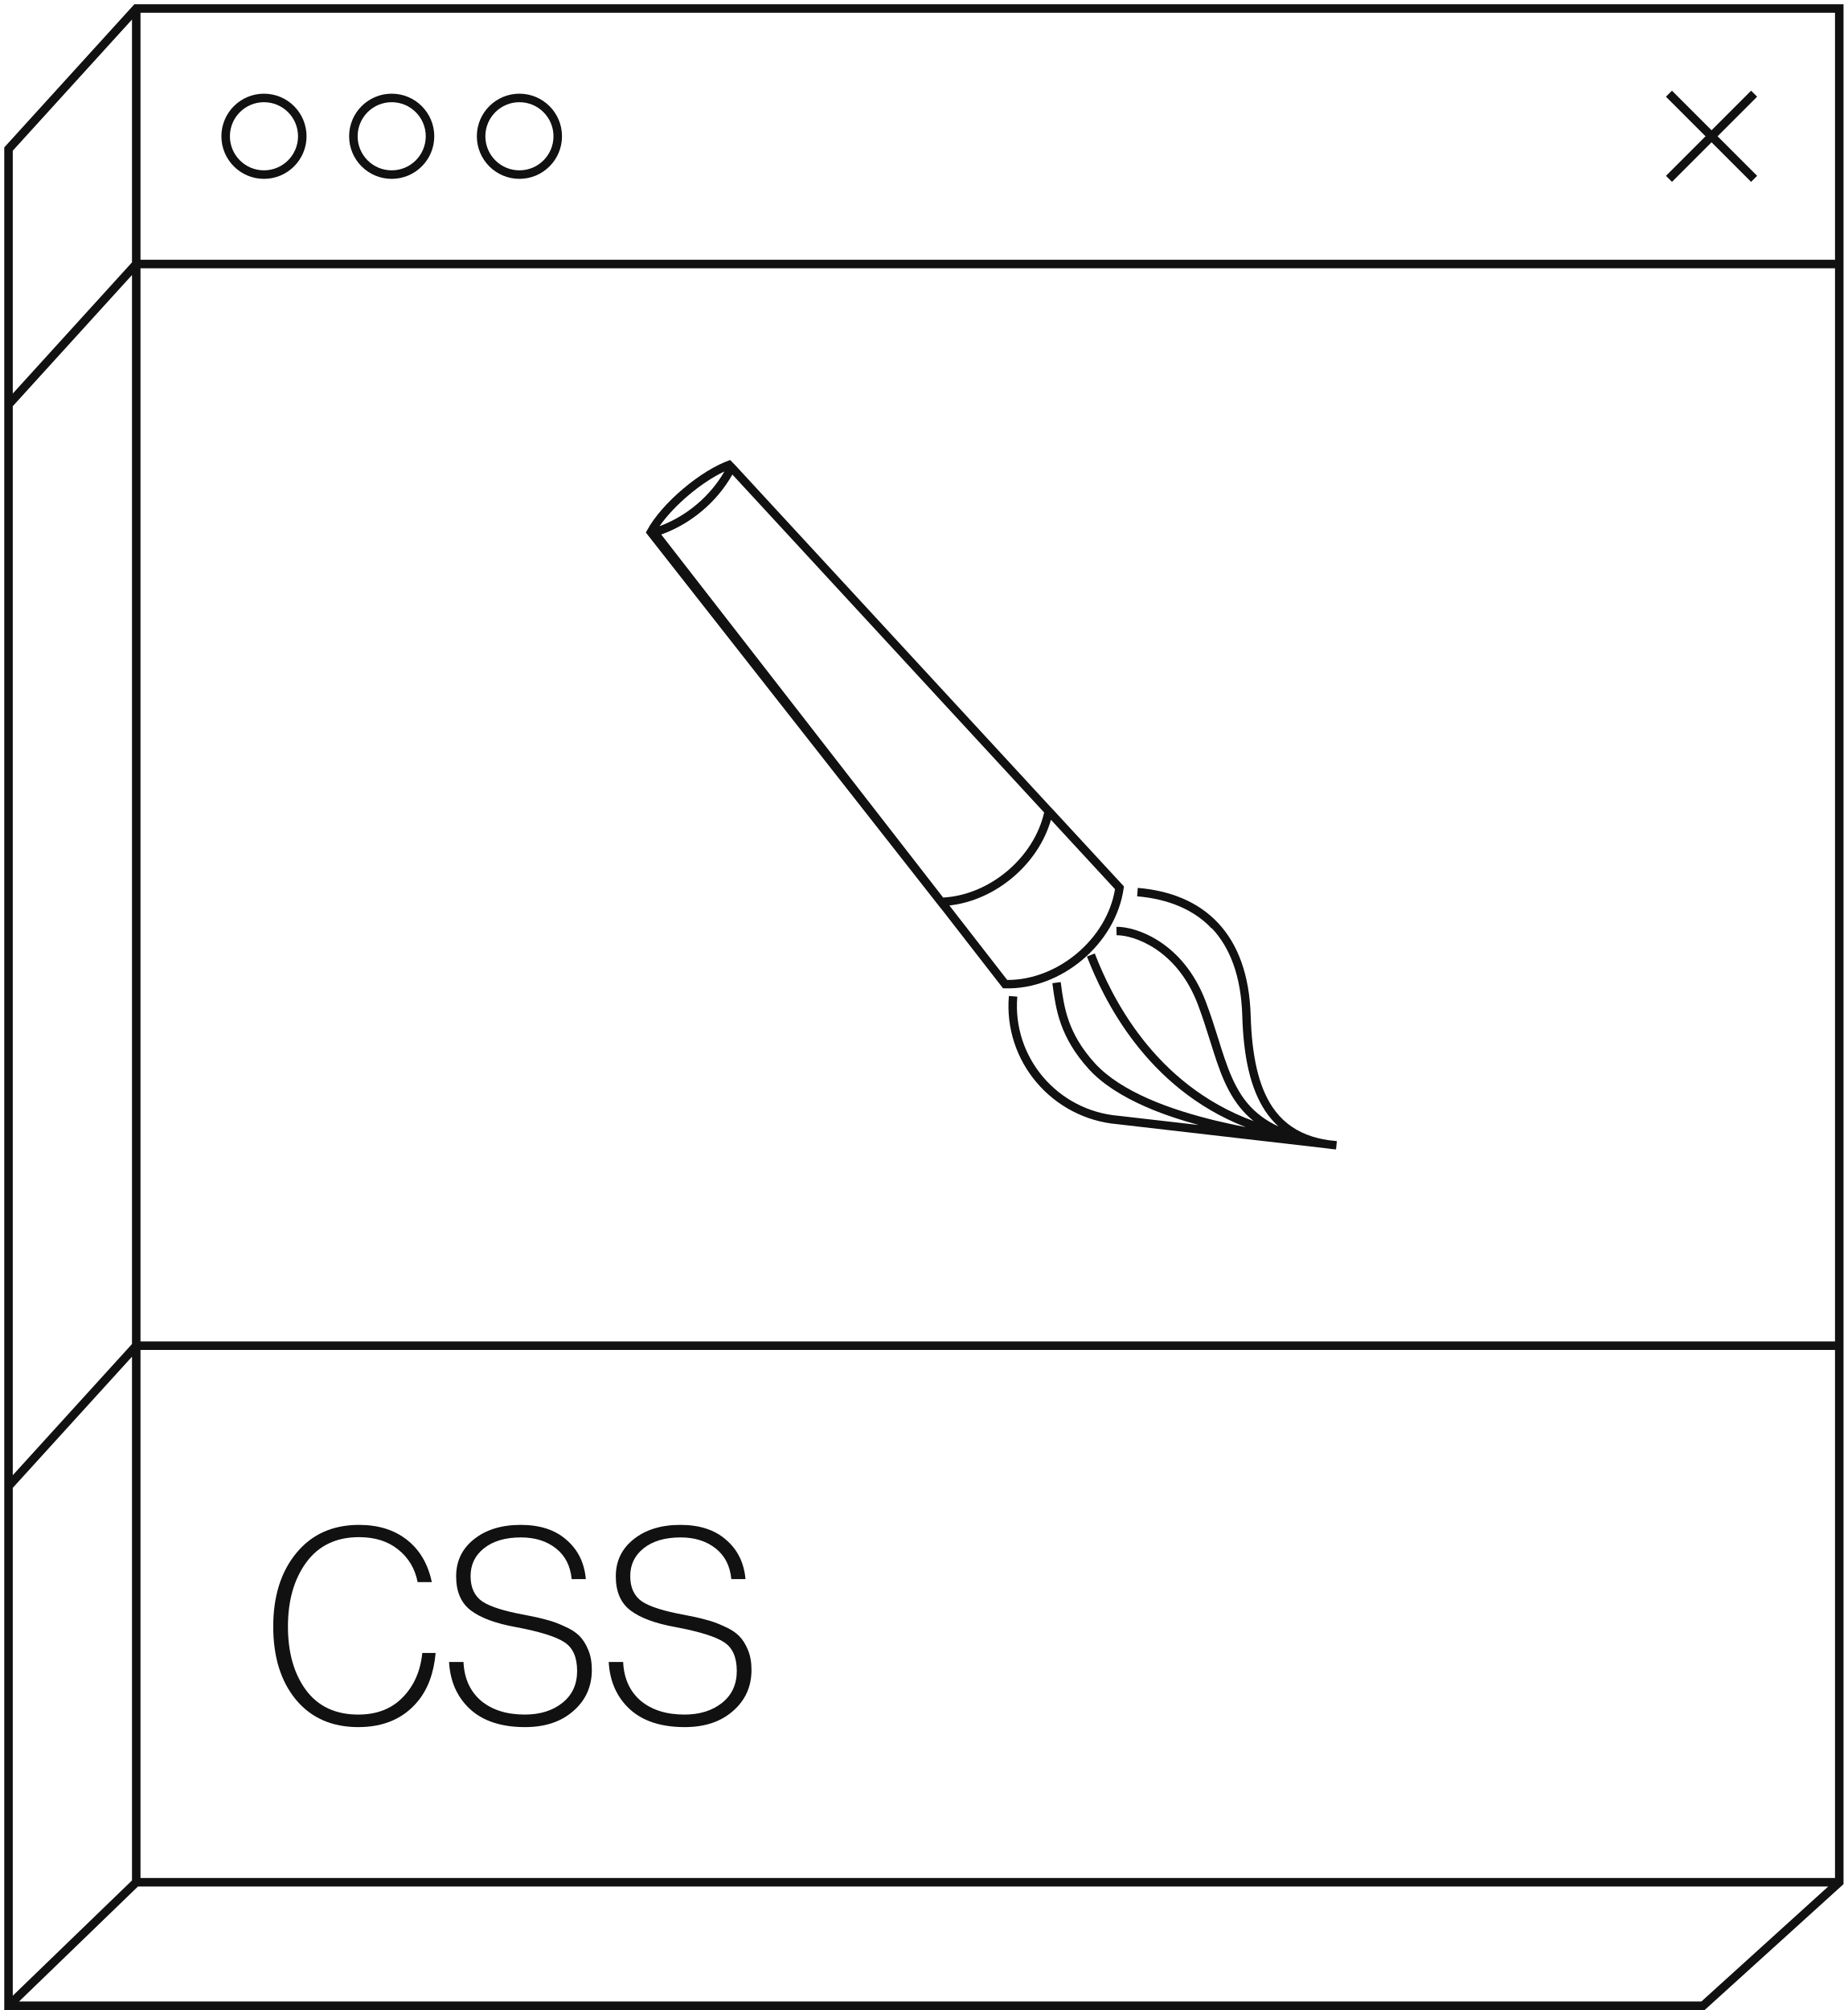
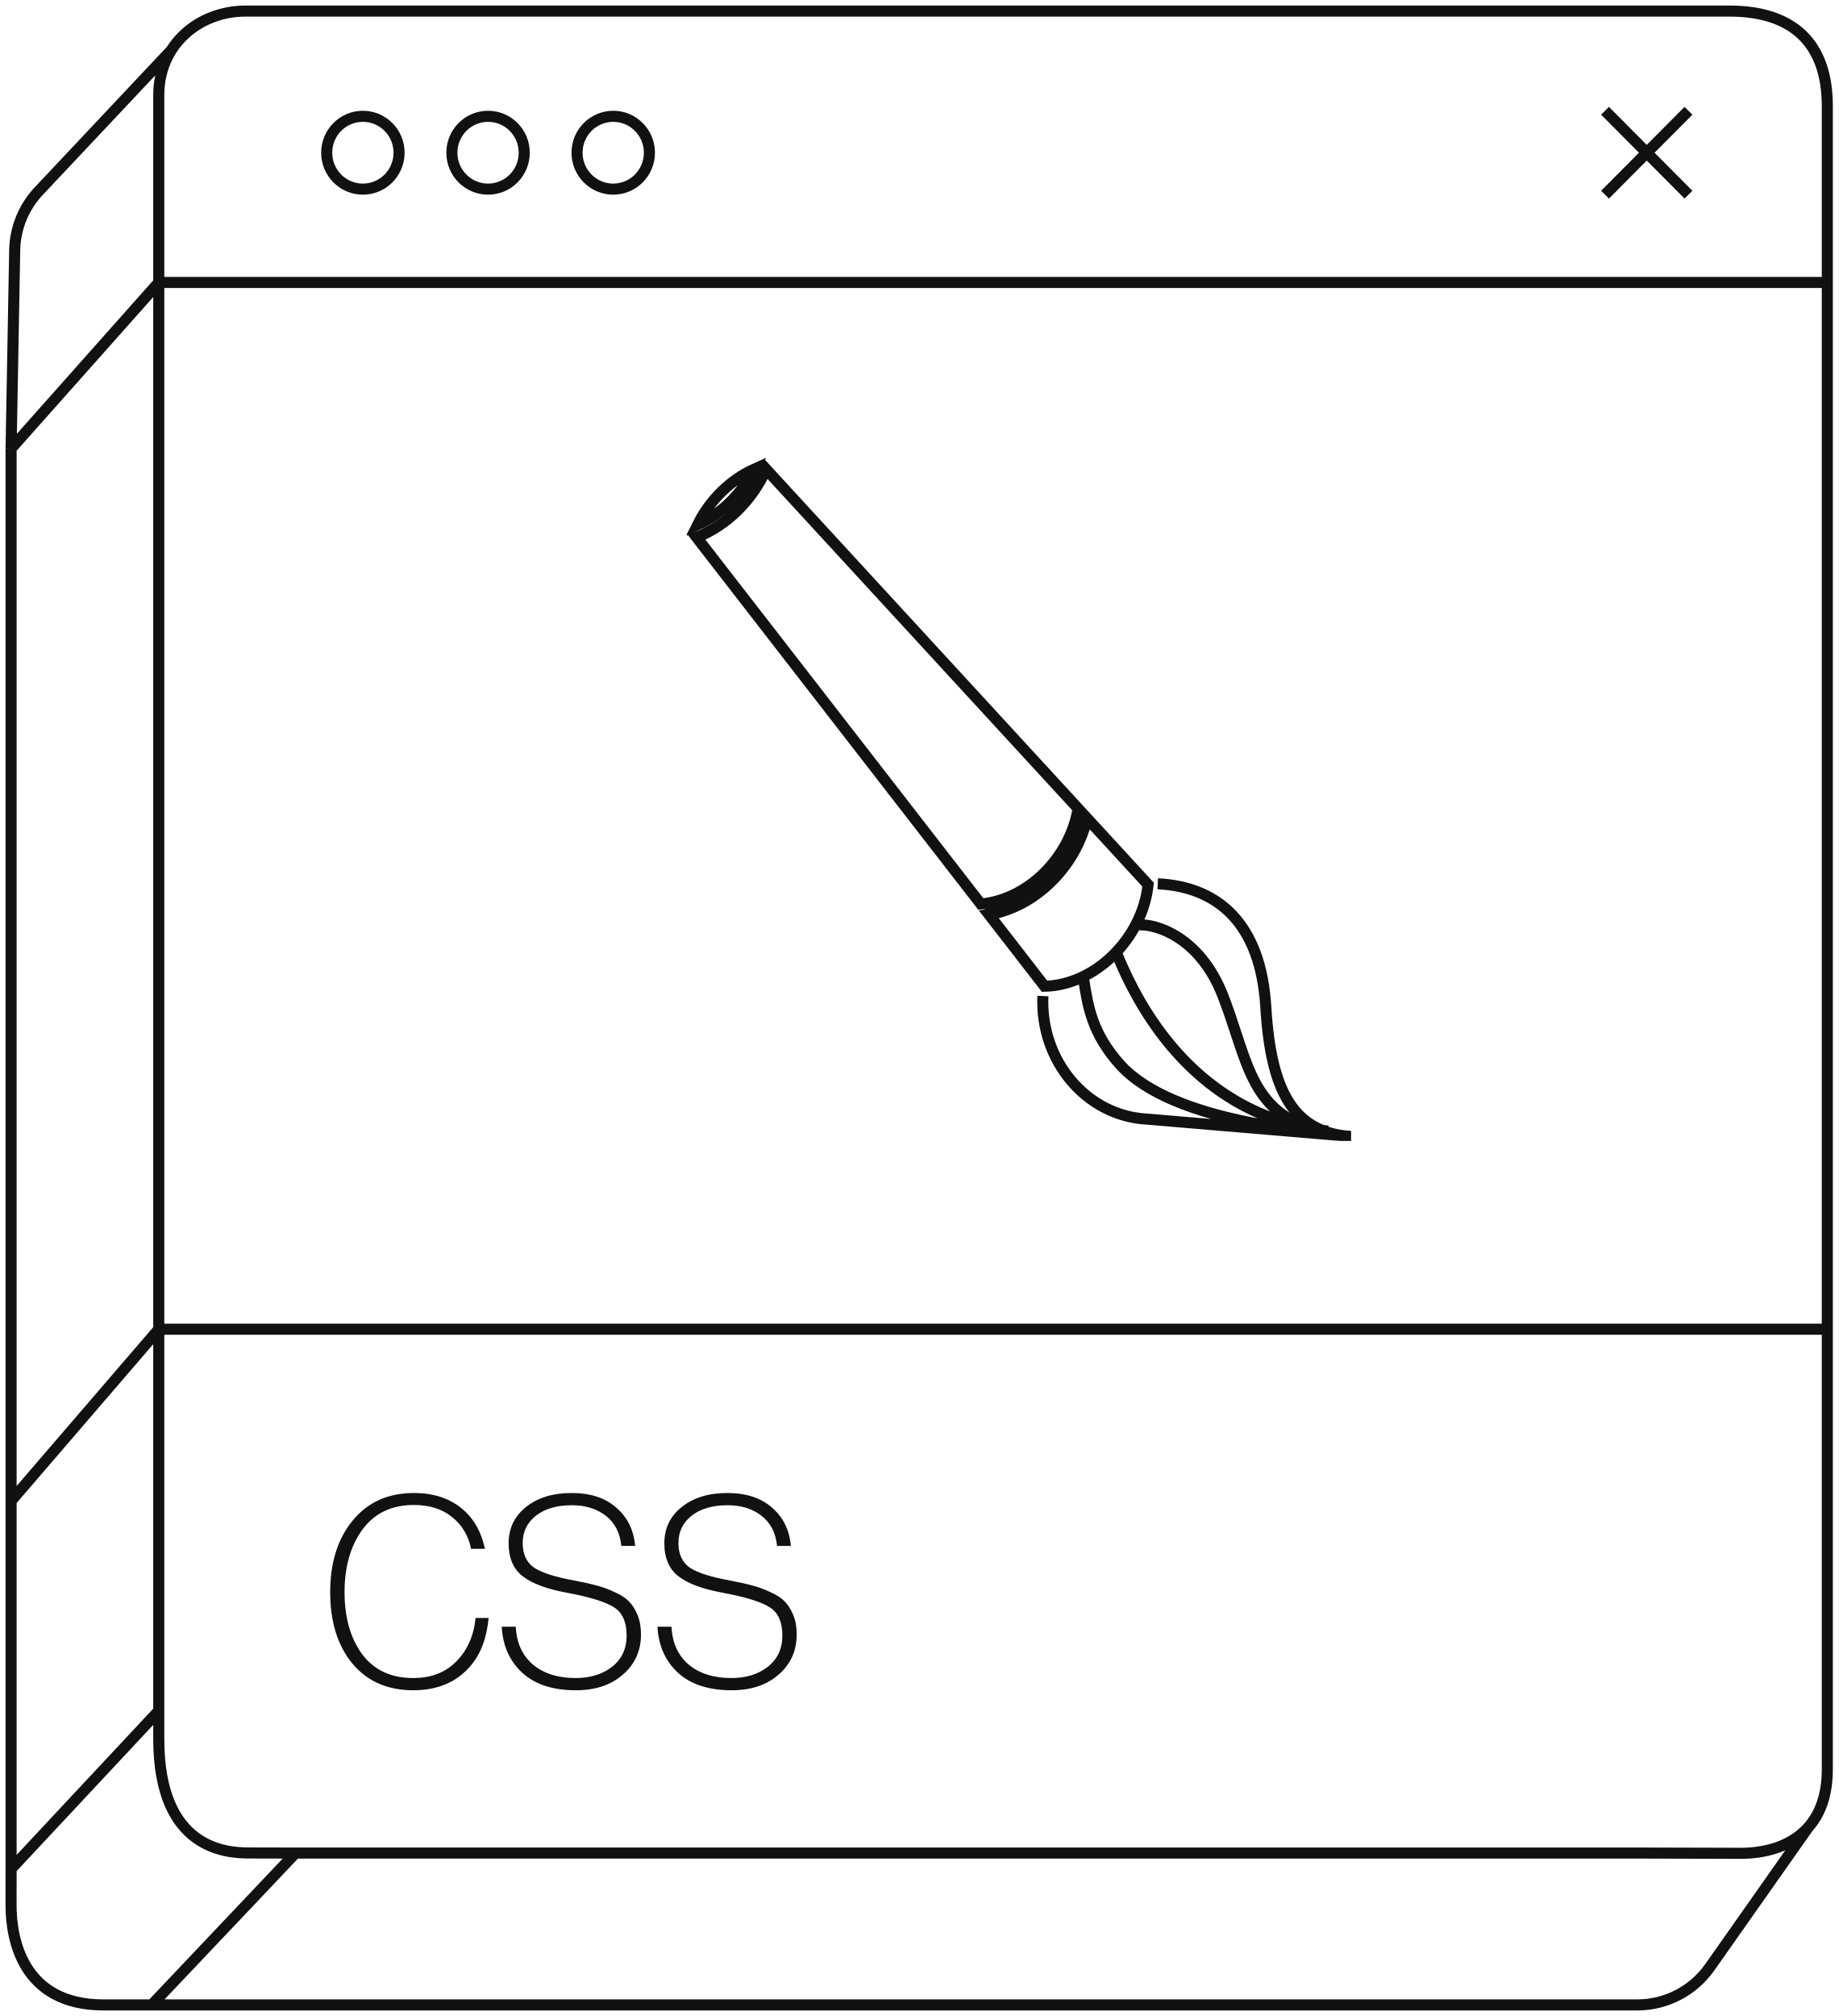
- <svg xmlns="http://www.w3.org/2000/svg" width="217" height="236" viewBox="0 0 217 236" fill="none">
-   <path fill-rule="evenodd" clip-rule="evenodd" d="M15.779 0.5H216.5V221.222L200.193 236H0.5V17.307L15.779 0.5ZM15.5 2.293V30.807L1.5 46.207V17.693L15.5 2.293ZM1.5 47.693V173.207L15.5 157.807V32.293L1.5 47.693ZM15.5 159.293L1.5 174.693V234.321L15.5 220.788V159.293ZM16.202 221.5L2.237 235H199.807L214.704 221.5H16.202ZM215.5 220.5H16.5V1.5H215.5V220.5Z" fill="#111111" />
-   <path fill-rule="evenodd" clip-rule="evenodd" d="M16 157.5H216V158.5H16V157.5Z" fill="#111111" />
-   <path fill-rule="evenodd" clip-rule="evenodd" d="M16 30.5H216V31.5H16V30.5Z" fill="#111111" />
-   <path fill-rule="evenodd" clip-rule="evenodd" d="M31 20C33.209 20 35 18.209 35 16C35 13.791 33.209 12 31 12C28.791 12 27 13.791 27 16C27 18.209 28.791 20 31 20ZM31 21C33.761 21 36 18.761 36 16C36 13.239 33.761 11 31 11C28.239 11 26 13.239 26 16C26 18.761 28.239 21 31 21Z" fill="#111111" />
-   <path fill-rule="evenodd" clip-rule="evenodd" d="M46 20C48.209 20 50 18.209 50 16C50 13.791 48.209 12 46 12C43.791 12 42 13.791 42 16C42 18.209 43.791 20 46 20ZM46 21C48.761 21 51 18.761 51 16C51 13.239 48.761 11 46 11C43.239 11 41 13.239 41 16C41 18.761 43.239 21 46 21Z" fill="#111111" />
-   <path fill-rule="evenodd" clip-rule="evenodd" d="M61 20C63.209 20 65 18.209 65 16C65 13.791 63.209 12 61 12C58.791 12 57 13.791 57 16C57 18.209 58.791 20 61 20ZM61 21C63.761 21 66 18.761 66 16C66 13.239 63.761 11 61 11C58.239 11 56 13.239 56 16C56 18.761 58.239 21 61 21Z" fill="#111111" />
-   <path fill-rule="evenodd" clip-rule="evenodd" d="M195.646 20.646L205.646 10.646L206.354 11.354L196.354 21.354L195.646 20.646Z" fill="#111111" />
-   <path fill-rule="evenodd" clip-rule="evenodd" d="M205.646 21.354L195.646 11.354L196.354 10.646L206.354 20.646L205.646 21.354Z" fill="#111111" />
-   <path fill-rule="evenodd" clip-rule="evenodd" d="M110.508 106.659L110.5 106.666L75.85 62.53L76.004 62.244C76.874 60.635 78.472 58.866 80.252 57.365C82.031 55.865 84.045 54.588 85.781 54.001L85.806 54.077L86.277 54.547L123.518 94.909L123.523 94.904L131.993 104.077L131.96 104.309C131.034 110.83 124.626 116.221 118.026 116.045L117.792 116.038L110.508 106.659ZM111.495 106.316L118.285 115.059C124.226 115.09 129.985 110.241 130.944 104.401L123.423 96.255C121.923 101.496 116.924 105.711 111.495 106.316ZM122.621 95.397L86.01 55.718C84.198 58.936 81.145 61.513 77.654 62.759L110.763 105.384C116.23 105.083 121.408 100.719 122.621 95.397ZM77.457 61.778C80.623 60.61 83.4 58.266 85.078 55.353C83.739 55.979 82.259 56.968 80.89 58.122C79.522 59.275 78.299 60.566 77.457 61.778Z" fill="#111111" />
-   <path fill-rule="evenodd" clip-rule="evenodd" d="M142.31 109.03C140.18 106.77 137.17 105.55 133.54 105.24L133.62 104.25C137.43 104.57 140.69 105.86 143.03 108.35C145.37 110.83 146.74 114.45 146.88 119.29C147.02 124.02 147.81 127.55 149.42 129.96C150.42 131.46 151.76 132.55 153.5 133.23C153.54 133.23 153.57 133.24 153.61 133.25V133.27C154.33 133.54 155.13 133.74 156 133.87L157 133.98L156.9 134.96C156.55 134.93 156.21 134.89 155.88 134.84L131.27 132C123.56 131.35 117.83 124.61 118.48 116.94L119.47 117.02C118.87 124.14 124.19 130.41 131.37 131.01L140.77 132.09C138.65 131.51 136.47 130.8 134.46 129.91C131.88 128.77 129.52 127.34 127.86 125.52C124.44 121.75 124 118.48 123.62 115.69C123.61 115.61 123.6 115.53 123.59 115.44L124.57 115.31C124.58 115.39 124.59 115.47 124.6 115.55C124.97 118.29 125.38 121.31 128.59 124.85C130.12 126.52 132.34 127.89 134.86 129C137.38 130.11 140.16 130.94 142.79 131.58C144.01 131.87 145.19 132.12 146.29 132.34C134.52 127.75 129.54 117.17 127.65 112.31L128.57 111.95C130.46 116.83 135.43 127.31 147.22 131.63C145.97 130.62 145.07 129.43 144.35 128.1C143.57 126.66 143.01 125.05 142.47 123.35C142.35 122.97 142.23 122.59 142.11 122.21C141.68 120.84 141.23 119.41 140.67 117.93C138.17 111.35 133 109.78 131.13 109.81L131.11 108.82C133.38 108.78 138.93 110.59 141.59 117.57C142.17 119.09 142.63 120.55 143.06 121.92C143.18 122.3 143.3 122.68 143.41 123.04C143.95 124.74 144.49 126.27 145.22 127.62C145.94 128.97 146.86 130.13 148.15 131.09C148.73 131.52 149.38 131.91 150.14 132.26C149.57 131.74 149.05 131.14 148.6 130.46C146.84 127.82 146.03 124.07 145.89 119.27C145.75 114.59 144.44 111.24 142.31 108.98V109.03Z" fill="#111111" />
-   <path d="M42.072 202.785C38.979 202.785 36.536 201.707 34.744 199.553C32.973 197.398 32.088 194.539 32.088 190.977C32.088 187.414 32.995 184.534 34.808 182.337C36.621 180.139 39.075 179.041 42.168 179.041C44.429 179.041 46.307 179.627 47.8 180.801C49.293 181.974 50.264 183.627 50.712 185.761H49.048C48.728 184.161 47.96 182.881 46.744 181.921C45.549 180.961 44.024 180.481 42.168 180.481C39.48 180.481 37.411 181.473 35.96 183.457C34.531 185.419 33.816 187.926 33.816 190.977C33.816 194.027 34.52 196.513 35.928 198.433C37.357 200.353 39.405 201.313 42.072 201.313C44.248 201.313 45.987 200.641 47.288 199.297C48.611 197.953 49.379 196.214 49.592 194.081H51.16C50.947 196.449 50.243 198.347 49.048 199.777C47.384 201.782 45.059 202.785 42.072 202.785Z" fill="#111111" />
-   <path d="M61.664 202.785C58.891 202.785 56.736 202.081 55.2 200.673C53.685 199.265 52.864 197.419 52.736 195.137H54.432C54.517 197.057 55.2 198.571 56.48 199.681C57.781 200.769 59.499 201.313 61.632 201.313C63.424 201.313 64.896 200.854 66.048 199.937C67.2 199.019 67.776 197.771 67.776 196.193C67.776 194.593 67.285 193.473 66.304 192.833C65.323 192.171 63.413 191.574 60.576 191.041C58.208 190.614 56.448 189.963 55.296 189.089C54.144 188.214 53.568 186.881 53.568 185.089C53.568 183.297 54.261 181.846 55.648 180.737C57.056 179.606 58.891 179.041 61.152 179.041C63.413 179.041 65.205 179.627 66.528 180.801C67.872 181.953 68.629 183.489 68.8 185.409H67.136C66.987 183.851 66.368 182.646 65.28 181.793C64.192 180.939 62.827 180.513 61.184 180.513C59.349 180.513 57.899 180.939 56.832 181.793C55.787 182.625 55.264 183.713 55.264 185.057C55.264 186.401 55.723 187.393 56.64 188.033C57.579 188.651 59.232 189.174 61.6 189.601C62.624 189.793 63.477 189.985 64.16 190.177C64.843 190.347 65.547 190.603 66.272 190.945C67.019 191.265 67.605 191.638 68.032 192.065C68.459 192.491 68.811 193.046 69.088 193.729C69.365 194.39 69.504 195.169 69.504 196.065C69.504 198.027 68.779 199.638 67.328 200.897C65.899 202.155 64.011 202.785 61.664 202.785Z" fill="#111111" />
-   <path d="M80.414 202.785C77.641 202.785 75.486 202.081 73.95 200.673C72.435 199.265 71.614 197.419 71.486 195.137H73.182C73.267 197.057 73.95 198.571 75.23 199.681C76.531 200.769 78.249 201.313 80.382 201.313C82.174 201.313 83.646 200.854 84.798 199.937C85.95 199.019 86.526 197.771 86.526 196.193C86.526 194.593 86.035 193.473 85.054 192.833C84.073 192.171 82.163 191.574 79.326 191.041C76.958 190.614 75.198 189.963 74.046 189.089C72.894 188.214 72.318 186.881 72.318 185.089C72.318 183.297 73.011 181.846 74.398 180.737C75.806 179.606 77.641 179.041 79.902 179.041C82.163 179.041 83.955 179.627 85.278 180.801C86.622 181.953 87.379 183.489 87.55 185.409H85.886C85.737 183.851 85.118 182.646 84.03 181.793C82.942 180.939 81.577 180.513 79.934 180.513C78.099 180.513 76.649 180.939 75.582 181.793C74.537 182.625 74.014 183.713 74.014 185.057C74.014 186.401 74.473 187.393 75.39 188.033C76.329 188.651 77.982 189.174 80.35 189.601C81.374 189.793 82.227 189.985 82.91 190.177C83.593 190.347 84.297 190.603 85.022 190.945C85.769 191.265 86.355 191.638 86.782 192.065C87.209 192.491 87.561 193.046 87.838 193.729C88.115 194.39 88.254 195.169 88.254 196.065C88.254 198.027 87.529 199.638 86.078 200.897C84.649 202.155 82.761 202.785 80.414 202.785Z" fill="#111111" />
+ <svg xmlns="http://www.w3.org/2000/svg" width="166" height="182" viewBox="0 0 166 182" fill="none">
+   <path d="M26.688 167.29H148.171L157.171 167.313C159.423 167.313 161.733 166.687 163.255 165M26.688 167.29L13.697 181M26.688 167.29C25.946 167.29 23.216 167.289 22.501 167.281C20.501 167.281 14.337 167 14.337 157.011V120M15.501 4.5L3.5 17.251C2.138 18.698 1.364 20.601 1.327 22.588L1.001 40.5M1.001 168.721L14.337 154.45M1.001 168.721V135.5M1.001 168.721C1.001 169.154 1 171.581 0.998 172C0.998 175 2 181 9.352 181H147.843C150.447 181 152.888 179.733 154.386 177.604L163.255 165M165.001 25.5V9.573C165.001 4 162.001 1 156.171 1H22.167C18.001 1 14.337 4 14.337 8.573V25.5M165.001 25.5H14.337M165.001 25.5V120M14.337 25.5L1.001 40.5M14.337 25.5V120M1.001 40.5V135.5M165.001 120V159.74C165.001 162.114 164.321 163.818 163.255 165M165.001 120H14.337M14.337 120L1.001 135.5" stroke="#111111" stroke-miterlimit="10" />
+   <mask id="mask0_234_940" style="mask-type:alpha" maskUnits="userSpaceOnUse" x="62" y="41" width="60" height="62">
+     <rect x="62" y="41" width="60" height="62" fill="#D33E3E" />
+   </mask>
+   <g mask="url(#mask0_234_940)">
+     <path fill-rule="evenodd" clip-rule="evenodd" d="M110.936 82.972C109.345 81.28 107.153 80.415 104.518 80.285L104.562 79.286C107.393 79.426 109.854 80.364 111.663 82.288C113.468 84.208 114.568 87.049 114.799 90.887C115.024 94.629 115.632 97.378 116.791 99.215C117.474 100.298 118.36 101.08 119.517 101.559C119.667 101.578 119.817 101.596 119.969 101.612L119.958 101.721C120.408 101.87 120.897 101.977 121.427 102.042L122.183 102.106L122.12 103.104C121.851 103.091 121.588 103.068 121.333 103.037L103.561 101.531C97.791 101.24 93.397 96 93.67 89.894L94.669 89.944C94.418 95.568 98.457 100.277 103.614 100.532L103.623 100.532L103.632 100.533L109.362 101.019C108.154 100.678 106.941 100.27 105.791 99.779C103.858 98.953 102.072 97.881 100.793 96.474L100.792 96.473C98.167 93.574 97.754 90.975 97.405 88.784C97.395 88.718 97.384 88.652 97.374 88.587L98.361 88.434C98.371 88.495 98.381 88.557 98.391 88.618C98.734 90.776 99.108 93.127 101.531 95.803C102.676 97.061 104.317 98.064 106.18 98.859C108.039 99.653 110.09 100.229 112.024 100.652C112.545 100.766 113.057 100.868 113.553 100.96C105.424 97.438 101.718 89.642 100.271 86.004L101.2 85.638C102.678 89.355 106.428 97.153 114.688 100.344C113.956 99.655 113.389 98.863 112.918 97.995C112.307 96.871 111.853 95.609 111.41 94.279C111.311 93.984 111.213 93.685 111.114 93.383C110.764 92.313 110.4 91.201 109.948 90.046C107.956 84.957 104.186 83.92 102.892 83.995L102.829 82.996C104.572 82.895 108.733 84.205 110.878 89.685C111.342 90.87 111.718 92.017 112.069 93.09C112.167 93.389 112.263 93.681 112.358 93.967C112.8 95.293 113.231 96.481 113.796 97.521C114.357 98.554 115.045 99.433 115.995 100.14C116.138 100.246 116.287 100.349 116.443 100.448C116.268 100.228 116.103 99.994 115.946 99.746C114.646 97.686 114.029 94.724 113.801 90.942C113.579 87.257 112.532 84.669 110.936 82.972Z" fill="#111111" />
+     <path d="M88.936 82.091C93.108 81.563 96.88 77.862 97.759 73.436M94.32 89.036L89.3 82.56C93.448 81.884 97.145 78.258 98.159 73.871L103.67 79.864C103.161 84.735 98.868 88.946 94.32 89.036ZM62.921 48.535L62.903 48.511C65.61 47.448 67.941 45.162 69.177 42.357L69.197 42.379L97.35 72.991C96.628 77.46 92.76 81.254 88.563 81.61L62.921 48.535ZM63 47.36C64.098 45.145 65.955 43.323 68.104 42.354C67.006 44.568 65.149 46.39 63 47.36Z" stroke="#111111" />
+   </g>
+   <path d="M66.061 152.593C63.981 152.593 62.365 152.065 61.213 151.009C60.077 149.953 59.461 148.569 59.365 146.857H60.637C60.701 148.297 61.213 149.433 62.173 150.265C63.149 151.081 64.437 151.489 66.037 151.489C67.381 151.489 68.485 151.145 69.349 150.457C70.213 149.769 70.645 148.833 70.645 147.649C70.645 146.449 70.277 145.609 69.541 145.129C68.805 144.633 67.373 144.185 65.245 143.785C63.469 143.465 62.149 142.977 61.285 142.321C60.421 141.665 59.989 140.665 59.989 139.321C59.989 137.977 60.509 136.889 61.549 136.057C62.605 135.209 63.981 134.785 65.677 134.785C67.373 134.785 68.717 135.225 69.709 136.105C70.717 136.969 71.285 138.121 71.413 139.561H70.165C70.053 138.393 69.589 137.489 68.773 136.849C67.957 136.209 66.933 135.889 65.701 135.889C64.325 135.889 63.237 136.209 62.437 136.849C61.653 137.473 61.261 138.289 61.261 139.297C61.261 140.305 61.605 141.049 62.293 141.529C62.997 141.993 64.237 142.385 66.013 142.705C66.781 142.849 67.421 142.993 67.933 143.137C68.445 143.265 68.973 143.457 69.517 143.713C70.077 143.953 70.517 144.233 70.837 144.553C71.157 144.873 71.421 145.289 71.629 145.801C71.837 146.297 71.941 146.881 71.941 147.553C71.941 149.025 71.397 150.233 70.309 151.177C69.237 152.121 67.821 152.593 66.061 152.593Z" fill="#111111" />
+   <path d="M51.999 152.593C49.919 152.593 48.303 152.065 47.151 151.009C46.015 149.953 45.399 148.569 45.303 146.857H46.575C46.639 148.297 47.151 149.433 48.111 150.265C49.087 151.081 50.375 151.489 51.975 151.489C53.319 151.489 54.423 151.145 55.287 150.457C56.151 149.769 56.583 148.833 56.583 147.649C56.583 146.449 56.215 145.609 55.479 145.129C54.743 144.633 53.311 144.185 51.183 143.785C49.407 143.465 48.087 142.977 47.223 142.321C46.359 141.665 45.927 140.665 45.927 139.321C45.927 137.977 46.447 136.889 47.487 136.057C48.543 135.209 49.919 134.785 51.615 134.785C53.311 134.785 54.655 135.225 55.647 136.105C56.655 136.969 57.223 138.121 57.351 139.561H56.103C55.991 138.393 55.527 137.489 54.711 136.849C53.895 136.209 52.871 135.889 51.639 135.889C50.263 135.889 49.175 136.209 48.375 136.849C47.591 137.473 47.199 138.289 47.199 139.297C47.199 140.305 47.543 141.049 48.231 141.529C48.935 141.993 50.175 142.385 51.951 142.705C52.719 142.849 53.359 142.993 53.871 143.137C54.383 143.265 54.911 143.457 55.455 143.713C56.015 143.953 56.455 144.233 56.775 144.553C57.095 144.873 57.359 145.289 57.567 145.801C57.775 146.297 57.879 146.881 57.879 147.553C57.879 149.025 57.335 150.233 56.247 151.177C55.175 152.121 53.759 152.593 51.999 152.593Z" fill="#111111" />
+   <path d="M37.304 152.593C34.984 152.593 33.152 151.785 31.808 150.169C30.48 148.553 29.816 146.409 29.816 143.737C29.816 141.065 30.496 138.905 31.856 137.257C33.216 135.609 35.056 134.785 37.376 134.785C39.072 134.785 40.48 135.225 41.6 136.105C42.72 136.985 43.448 138.225 43.784 139.825H42.536C42.296 138.625 41.72 137.665 40.808 136.945C39.912 136.225 38.768 135.865 37.376 135.865C35.36 135.865 33.808 136.609 32.72 138.097C31.648 139.569 31.112 141.449 31.112 143.737C31.112 146.025 31.64 147.889 32.696 149.329C33.768 150.769 35.304 151.489 37.304 151.489C38.936 151.489 40.24 150.985 41.216 149.977C42.208 148.969 42.784 147.665 42.944 146.065H44.12C43.96 147.841 43.432 149.265 42.536 150.337C41.288 151.841 39.544 152.593 37.304 152.593Z" fill="#111111" />
+   <path d="M36.035 13.787C36.035 15.605 34.569 17.075 32.767 17.075C30.965 17.075 29.5 15.605 29.5 13.787C29.5 11.969 30.965 10.5 32.767 10.5C34.569 10.5 36.035 11.969 36.035 13.787Z" stroke="#111111" />
+   <path d="M47.338 13.787C47.338 15.605 45.872 17.075 44.07 17.075C42.268 17.075 40.803 15.605 40.803 13.787C40.803 11.969 42.268 10.5 44.07 10.5C45.872 10.5 47.338 11.969 47.338 13.787Z" stroke="#111111" />
+   <path d="M58.64 13.787C58.64 15.605 57.175 17.075 55.373 17.075C53.571 17.075 52.105 15.605 52.105 13.787C52.105 11.969 53.571 10.5 55.373 10.5C57.175 10.5 58.64 11.969 58.64 13.787Z" stroke="#111111" />
+   <path d="M152.465 10L144.93 17.575" stroke="#111111" />
+   <path d="M144.93 10L152.465 17.575" stroke="#111111" />
</svg>
